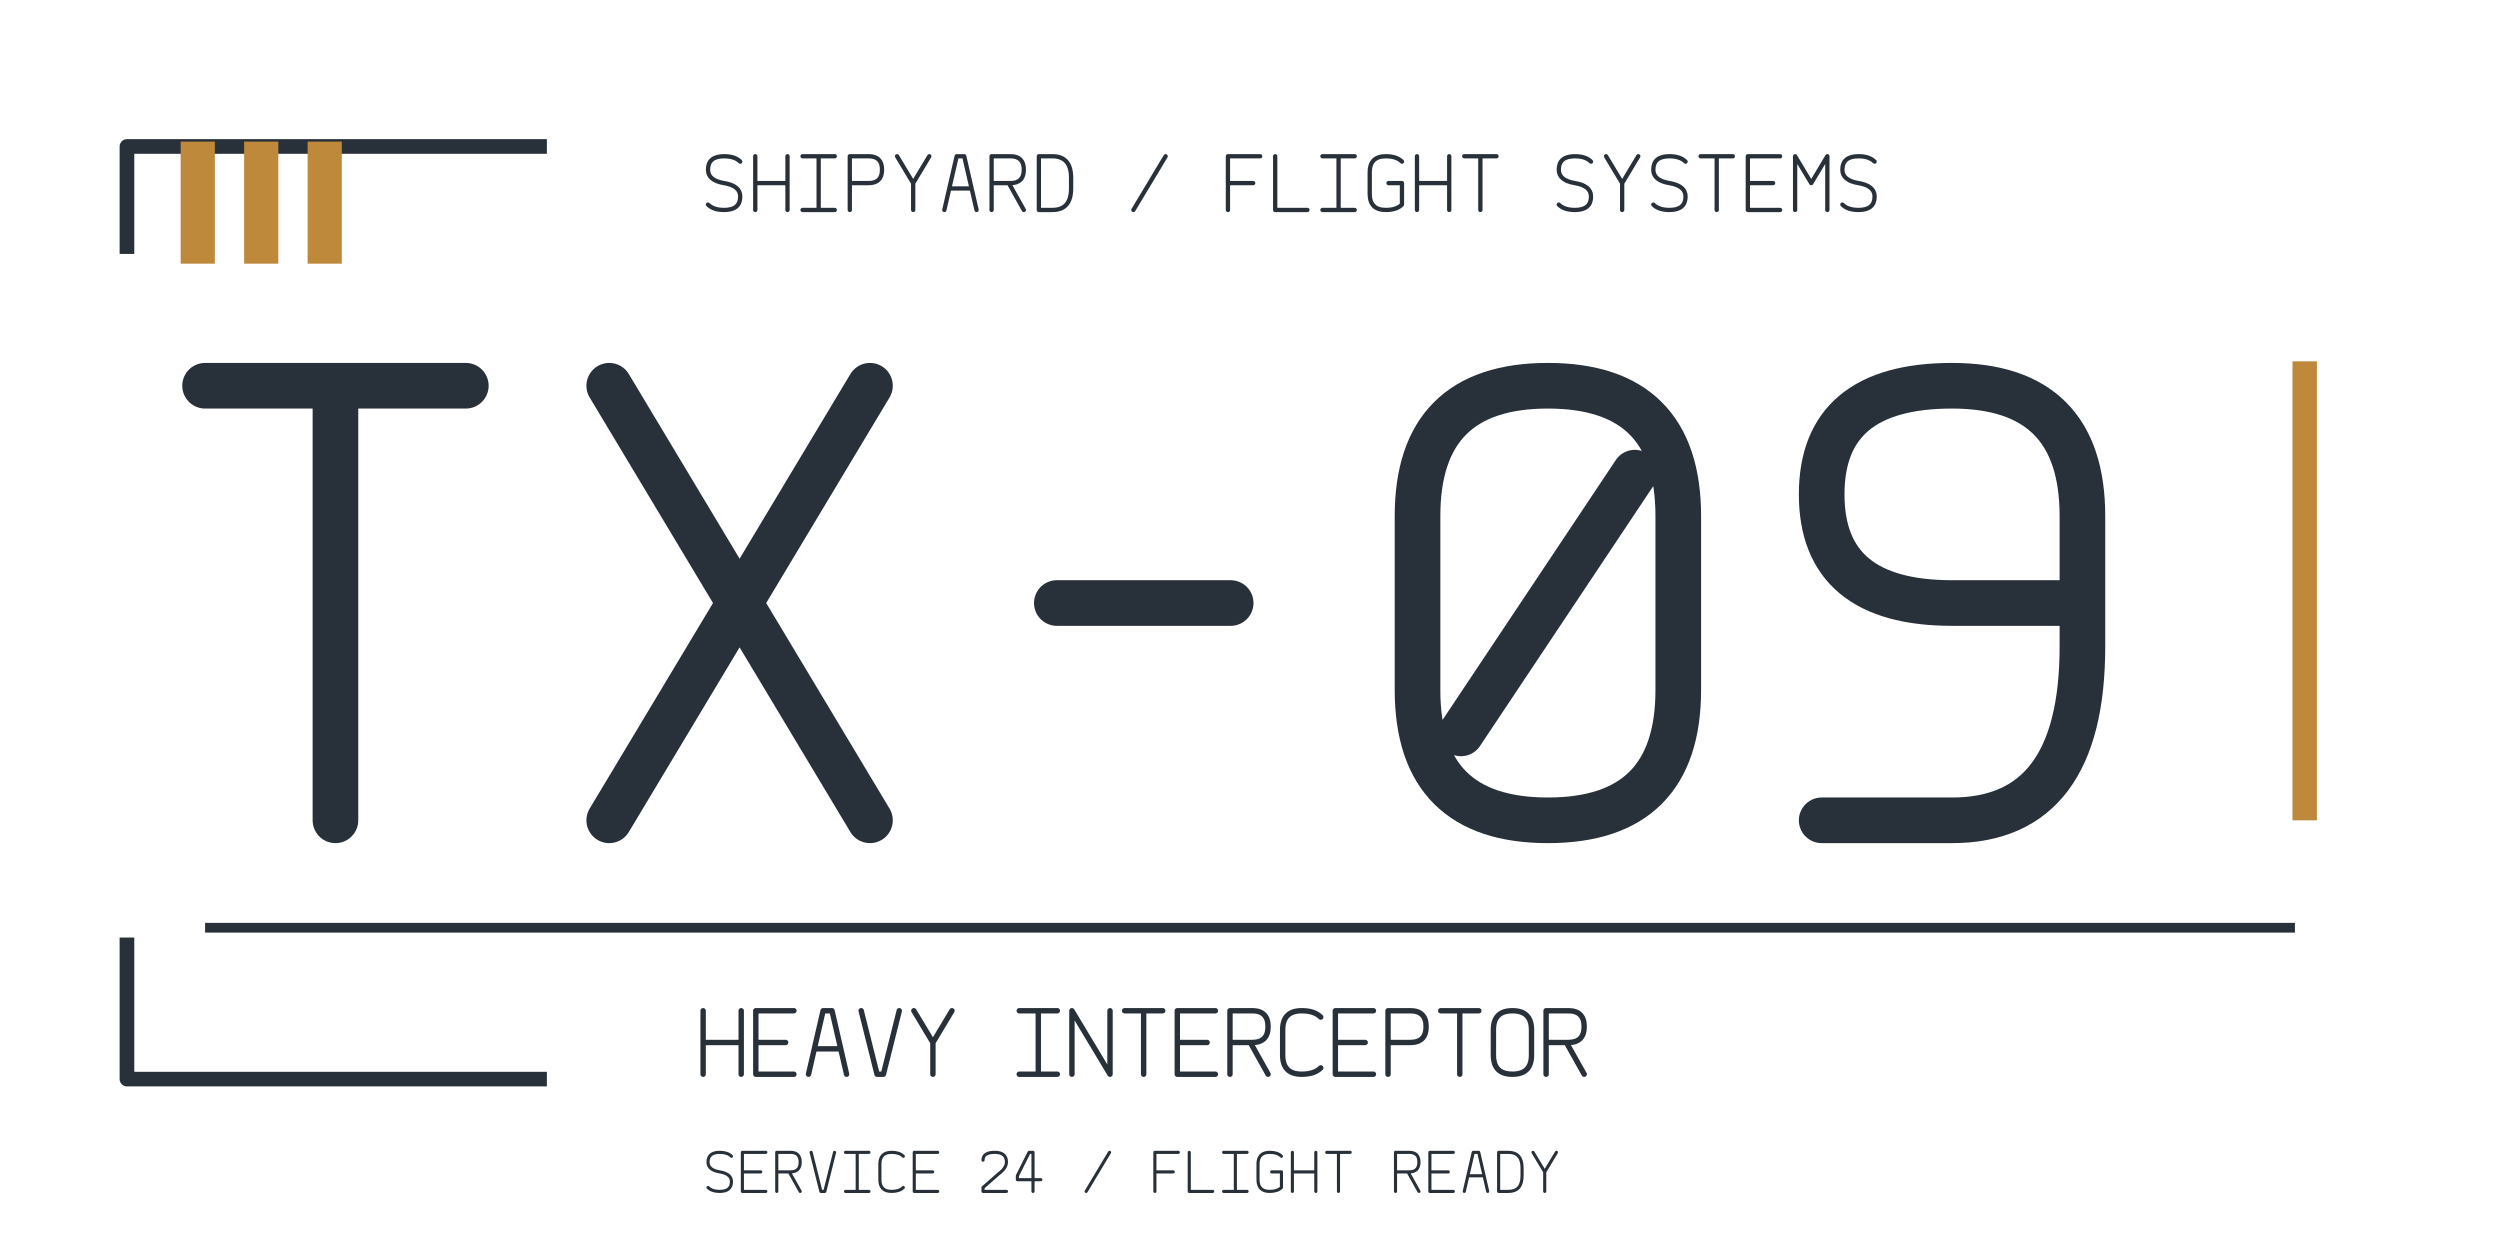
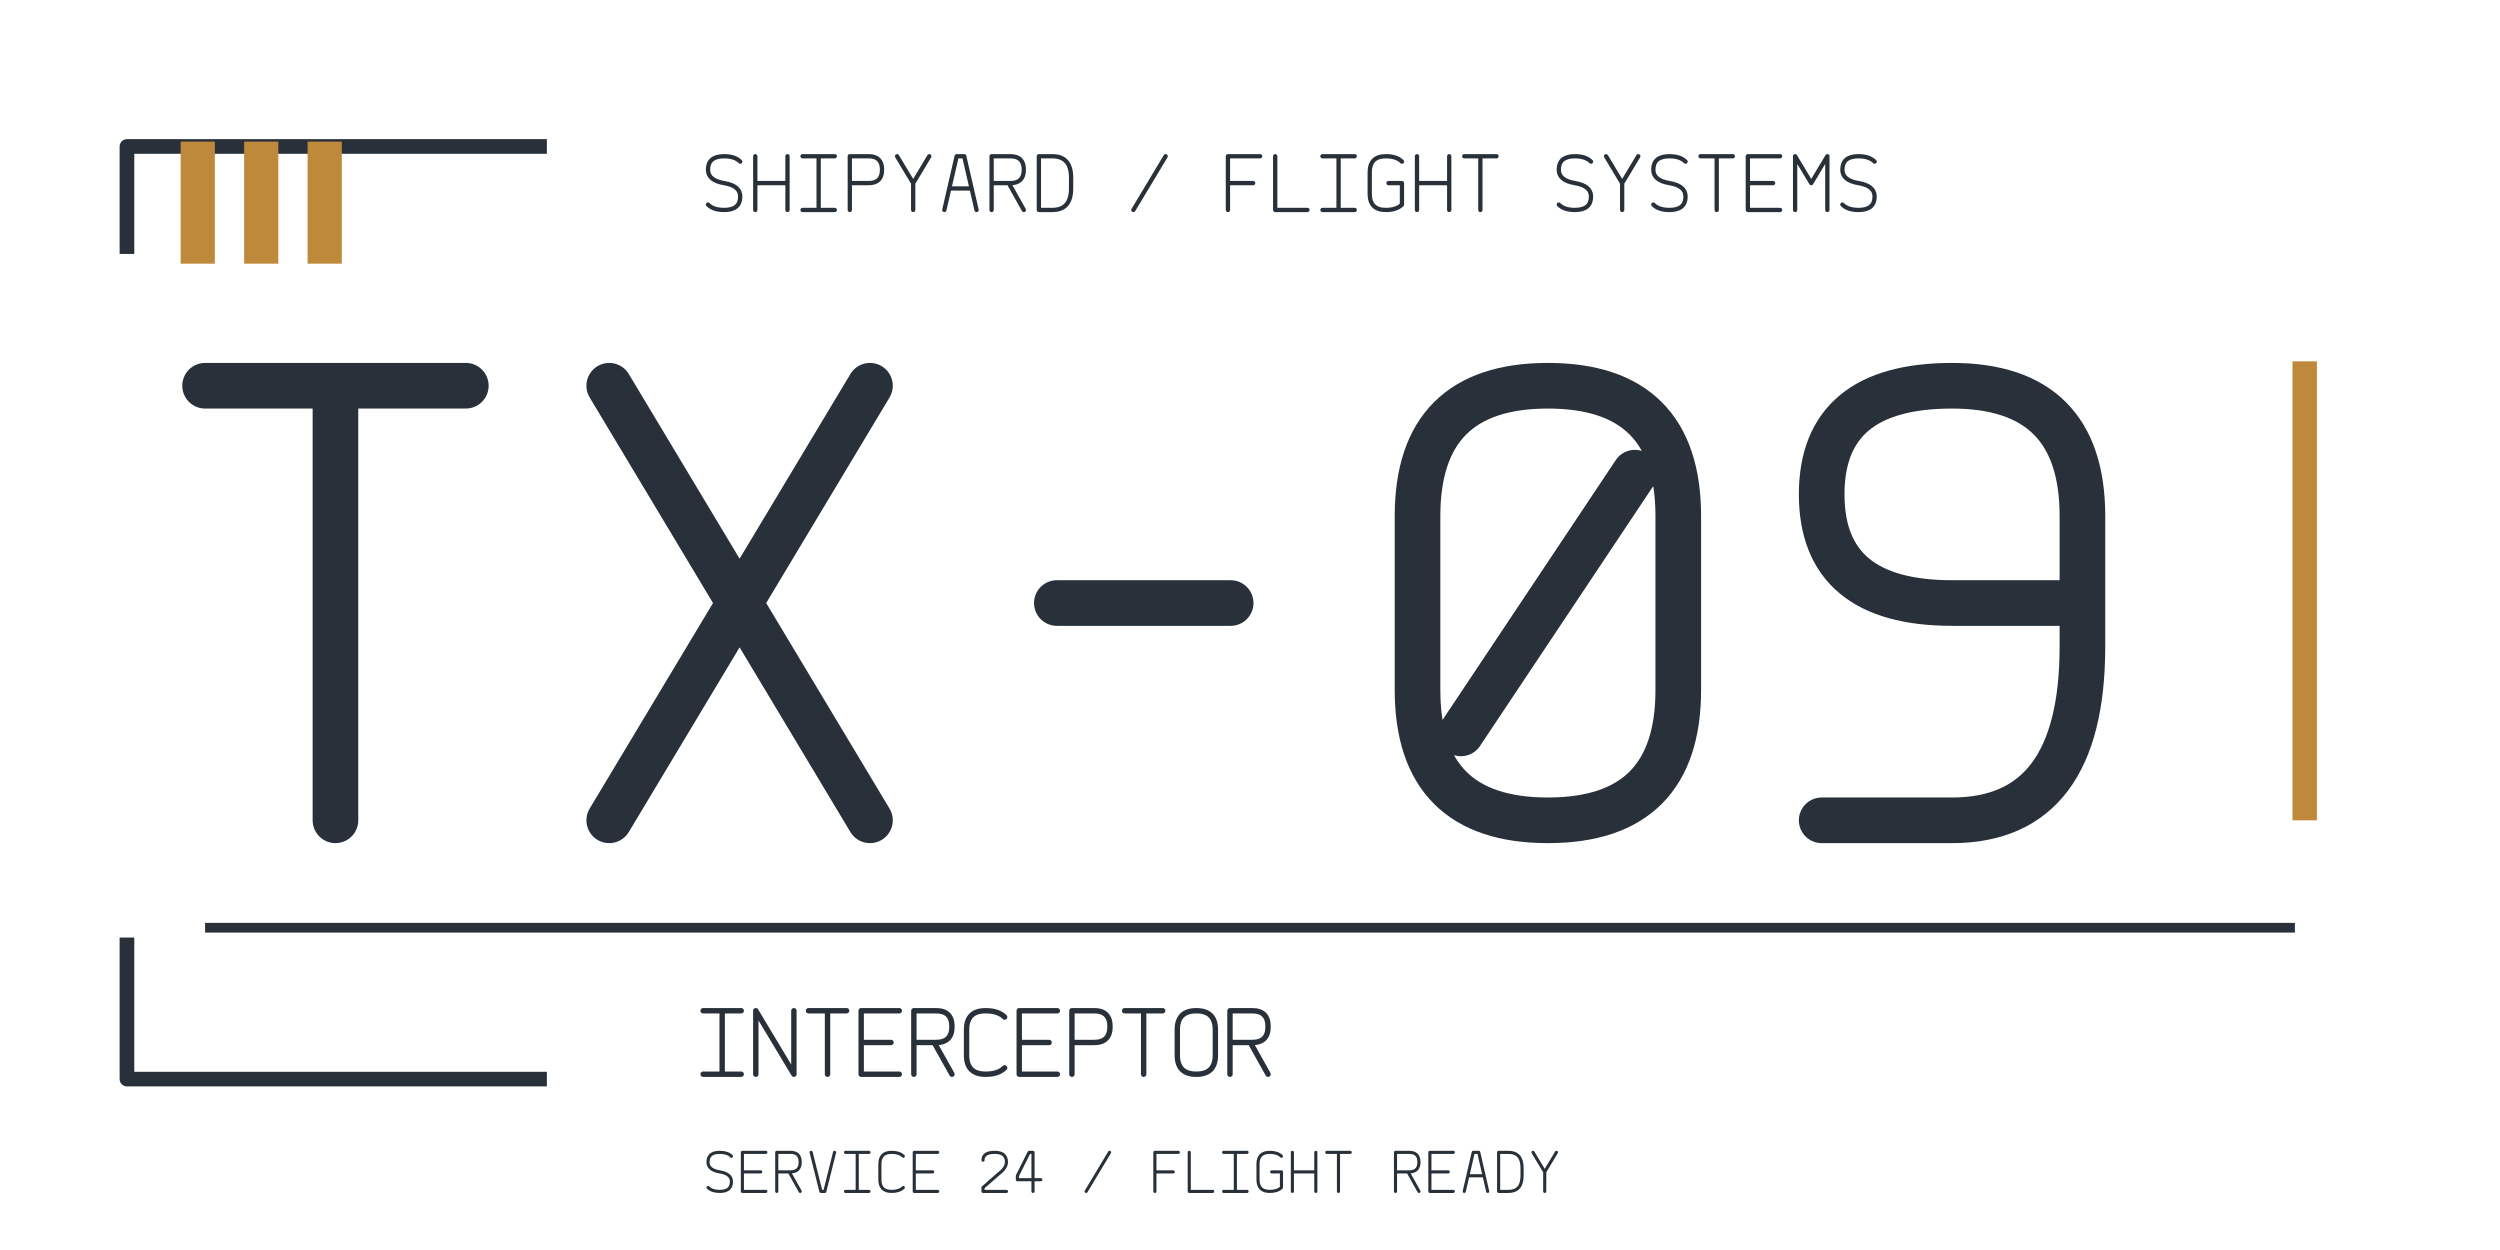
<svg xmlns="http://www.w3.org/2000/svg" width="512" height="256" viewBox="0 0 512 256">
  <path d="M26 52V30H112M26 192V221H112" fill="none" stroke="#283139" stroke-width="3" stroke-linejoin="round" />
  <path d="M37 29H44V54H37Z M50 29H57V54H50Z M63 29H70V54H63Z" fill="#be893a" stroke="#be893a" stroke-width="0" stroke-linejoin="round" />
  <g fill="none" stroke="#283139" stroke-width="0.8" stroke-linejoin="round" stroke-linecap="round">
    <path transform="translate(145 32) scale(1.1)" d="M6 1Q5 0 3 0Q0 0 0 2.5Q0 4.5 3 5Q6 5.5 6 7.5Q6 10 3 10Q1 10 0 9" />
    <path transform="translate(154.68 32) scale(1.1)" d="M0 0V10M6 0V10M0 5H6" />
    <path transform="translate(164.36 32) scale(1.1)" d="M0 0H6M3 0V10M0 10H6" />
    <path transform="translate(174.04 32) scale(1.1)" d="M0 10V0H3.5Q6 0 6 2.5Q6 5 3.5 5H0" />
    <path transform="translate(183.72 32) scale(1.1)" d="M0 0L3 5L6 0M3 5V10" />
    <path transform="translate(193.4 32) scale(1.1)" d="M0 10L2.3 0H3.7L6 10M1.1 6H4.9" />
    <path transform="translate(203.08 32) scale(1.1)" d="M0 10V0H3.5Q6 0 6 2.5Q6 5 3.5 5H0M3.2 5L6 10" />
    <path transform="translate(212.76 32) scale(1.1)" d="M0 10V0H2.5Q6 0 6 4V6Q6 10 2.5 10Z" />
    <path transform="translate(232.12 32) scale(1.1)" d="M0 10L6 0" />
    <path transform="translate(251.48 32) scale(1.1)" d="M6 0H0V10M0 5H4.7" />
    <path transform="translate(261.16 32) scale(1.1)" d="M0 0V10H6" />
    <path transform="translate(270.84 32) scale(1.1)" d="M0 0H6M3 0V10M0 10H6" />
    <path transform="translate(280.52 32) scale(1.1)" d="M6 1Q5 0 3 0Q0 0 0 3V7Q0 10 3 10Q5 10 6 9V5H3.5" />
    <path transform="translate(290.2 32) scale(1.1)" d="M0 0V10M6 0V10M0 5H6" />
    <path transform="translate(299.88 32) scale(1.1)" d="M0 0H6M3 0V10" />
    <path transform="translate(319.24 32) scale(1.1)" d="M6 1Q5 0 3 0Q0 0 0 2.5Q0 4.5 3 5Q6 5.5 6 7.5Q6 10 3 10Q1 10 0 9" />
    <path transform="translate(328.92 32) scale(1.1)" d="M0 0L3 5L6 0M3 5V10" />
    <path transform="translate(338.6 32) scale(1.1)" d="M6 1Q5 0 3 0Q0 0 0 2.5Q0 4.5 3 5Q6 5.5 6 7.5Q6 10 3 10Q1 10 0 9" />
    <path transform="translate(348.28 32) scale(1.1)" d="M0 0H6M3 0V10" />
    <path transform="translate(357.96 32) scale(1.1)" d="M6 0H0V10H6M0 5H4.7" />
    <path transform="translate(367.64 32) scale(1.1)" d="M0 10V0L3 5L6 0V10" />
    <path transform="translate(377.32 32) scale(1.1)" d="M6 1Q5 0 3 0Q0 0 0 2.5Q0 4.5 3 5Q6 5.5 6 7.5Q6 10 3 10Q1 10 0 9" />
  </g>
  <g fill="none" stroke="#283139" stroke-width="1.05" stroke-linejoin="round" stroke-linecap="round">
    <path transform="translate(42 79) scale(8.9)" d="M0 0H6M3 0V10" />
    <path transform="translate(124.77 79) scale(8.9)" d="M0 0L6 10M6 0L0 10" />
    <path transform="translate(207.54 79) scale(8.9)" d="M1 5H5" />
    <path transform="translate(290.31 79) scale(8.9)" d="M3 0Q0 0 0 3V7Q0 10 3 10Q6 10 6 7V3Q6 0 3 0ZM1 8L5 2" />
    <path transform="translate(373.08 79) scale(8.9)" d="M0 10H3Q6 10 6 6V3Q6 0 3 0Q0 0 0 2.5Q0 5 3 5H6" />
  </g>
  <path d="M42 190H470" fill="none" stroke="#283139" stroke-width="2" stroke-linejoin="round" />
  <g fill="none" stroke="#283139" stroke-width="0.85" stroke-linejoin="round" stroke-linecap="round">
-     <path transform="translate(144 207) scale(1.3)" d="M0 0V10M6 0V10M0 5H6" />
-     <path transform="translate(154.79 207) scale(1.3)" d="M6 0H0V10H6M0 5H4.7" />
-     <path transform="translate(165.58 207) scale(1.3)" d="M0 10L2.3 0H3.7L6 10M1.1 6H4.9" />
-     <path transform="translate(176.37 207) scale(1.3)" d="M0 0L2.5 10H3.5L6 0" />
-     <path transform="translate(187.16 207) scale(1.3)" d="M0 0L3 5L6 0M3 5V10" />
-     <path transform="translate(208.74 207) scale(1.3)" d="M0 0H6M3 0V10M0 10H6" />
-     <path transform="translate(219.53 207) scale(1.3)" d="M0 10V0L6 10V0" />
+     <path transform="translate(144 207) scale(1.3)" d="M0 0H6M3 0V10M0 10H6" />
+     <path transform="translate(154.79 207) scale(1.3)" d="M0 10V0L6 10V0" />
+     <path transform="translate(165.58 207) scale(1.3)" d="M0 0H6M3 0V10" />
+     <path transform="translate(176.37 207) scale(1.3)" d="M6 0H0V10H6M0 5H4.7" />
+     <path transform="translate(187.16 207) scale(1.3)" d="M0 10V0H3.5Q6 0 6 2.5Q6 5 3.5 5H0M3.2 5L6 10" />
+     <path transform="translate(197.95 207) scale(1.3)" d="M6 1Q5 0 3 0Q0 0 0 3V7Q0 10 3 10Q5 10 6 9" />
+     <path transform="translate(208.74 207) scale(1.3)" d="M6 0H0V10H6M0 5H4.7" />
+     <path transform="translate(219.53 207) scale(1.3)" d="M0 10V0H3.5Q6 0 6 2.5Q6 5 3.5 5H0" />
    <path transform="translate(230.32 207) scale(1.3)" d="M0 0H6M3 0V10" />
-     <path transform="translate(241.11 207) scale(1.3)" d="M6 0H0V10H6M0 5H4.7" />
+     <path transform="translate(241.11 207) scale(1.3)" d="M3 0Q0 0 0 3V7Q0 10 3 10Q6 10 6 7V3Q6 0 3 0Z" />
    <path transform="translate(251.9 207) scale(1.3)" d="M0 10V0H3.5Q6 0 6 2.5Q6 5 3.5 5H0M3.2 5L6 10" />
-     <path transform="translate(262.69 207) scale(1.3)" d="M6 1Q5 0 3 0Q0 0 0 3V7Q0 10 3 10Q5 10 6 9" />
-     <path transform="translate(273.48 207) scale(1.3)" d="M6 0H0V10H6M0 5H4.7" />
-     <path transform="translate(284.27 207) scale(1.3)" d="M0 10V0H3.5Q6 0 6 2.5Q6 5 3.5 5H0" />
-     <path transform="translate(295.06 207) scale(1.3)" d="M0 0H6M3 0V10" />
-     <path transform="translate(305.85 207) scale(1.3)" d="M3 0Q0 0 0 3V7Q0 10 3 10Q6 10 6 7V3Q6 0 3 0Z" />
-     <path transform="translate(316.64 207) scale(1.3)" d="M0 10V0H3.5Q6 0 6 2.5Q6 5 3.5 5H0M3.2 5L6 10" />
  </g>
  <g fill="none" stroke="#283139" stroke-width="0.8" stroke-linejoin="round" stroke-linecap="round">
    <path transform="translate(145 236) scale(0.8)" d="M6 1Q5 0 3 0Q0 0 0 2.5Q0 4.5 3 5Q6 5.5 6 7.5Q6 10 3 10Q1 10 0 9" />
    <path transform="translate(152.04 236) scale(0.8)" d="M6 0H0V10H6M0 5H4.7" />
    <path transform="translate(159.08 236) scale(0.8)" d="M0 10V0H3.5Q6 0 6 2.5Q6 5 3.5 5H0M3.2 5L6 10" />
    <path transform="translate(166.12 236) scale(0.8)" d="M0 0L2.5 10H3.5L6 0" />
    <path transform="translate(173.16 236) scale(0.8)" d="M0 0H6M3 0V10M0 10H6" />
    <path transform="translate(180.2 236) scale(0.8)" d="M6 1Q5 0 3 0Q0 0 0 3V7Q0 10 3 10Q5 10 6 9" />
    <path transform="translate(187.24 236) scale(0.8)" d="M6 0H0V10H6M0 5H4.7" />
    <path transform="translate(201.32 236) scale(0.8)" d="M0 2Q0 0 3 0Q6 0 6 2.5Q6 4 4 5.5L0 9V10H6" />
    <path transform="translate(208.36 236) scale(0.8)" d="M4 10V0H3L0 6V7H6" />
    <path transform="translate(222.44 236) scale(0.8)" d="M0 10L6 0" />
    <path transform="translate(236.52 236) scale(0.8)" d="M6 0H0V10M0 5H4.7" />
    <path transform="translate(243.56 236) scale(0.8)" d="M0 0V10H6" />
    <path transform="translate(250.6 236) scale(0.8)" d="M0 0H6M3 0V10M0 10H6" />
    <path transform="translate(257.64 236) scale(0.8)" d="M6 1Q5 0 3 0Q0 0 0 3V7Q0 10 3 10Q5 10 6 9V5H3.5" />
    <path transform="translate(264.68 236) scale(0.8)" d="M0 0V10M6 0V10M0 5H6" />
    <path transform="translate(271.72 236) scale(0.8)" d="M0 0H6M3 0V10" />
    <path transform="translate(285.8 236) scale(0.8)" d="M0 10V0H3.5Q6 0 6 2.5Q6 5 3.5 5H0M3.2 5L6 10" />
    <path transform="translate(292.84 236) scale(0.8)" d="M6 0H0V10H6M0 5H4.7" />
    <path transform="translate(299.88 236) scale(0.8)" d="M0 10L2.3 0H3.7L6 10M1.1 6H4.9" />
    <path transform="translate(306.92 236) scale(0.8)" d="M0 10V0H2.5Q6 0 6 4V6Q6 10 2.5 10Z" />
    <path transform="translate(313.96 236) scale(0.8)" d="M0 0L3 5L6 0M3 5V10" />
  </g>
  <path d="M472 74V168" fill="none" stroke="#be893a" stroke-width="5" stroke-linejoin="round" />
</svg>
